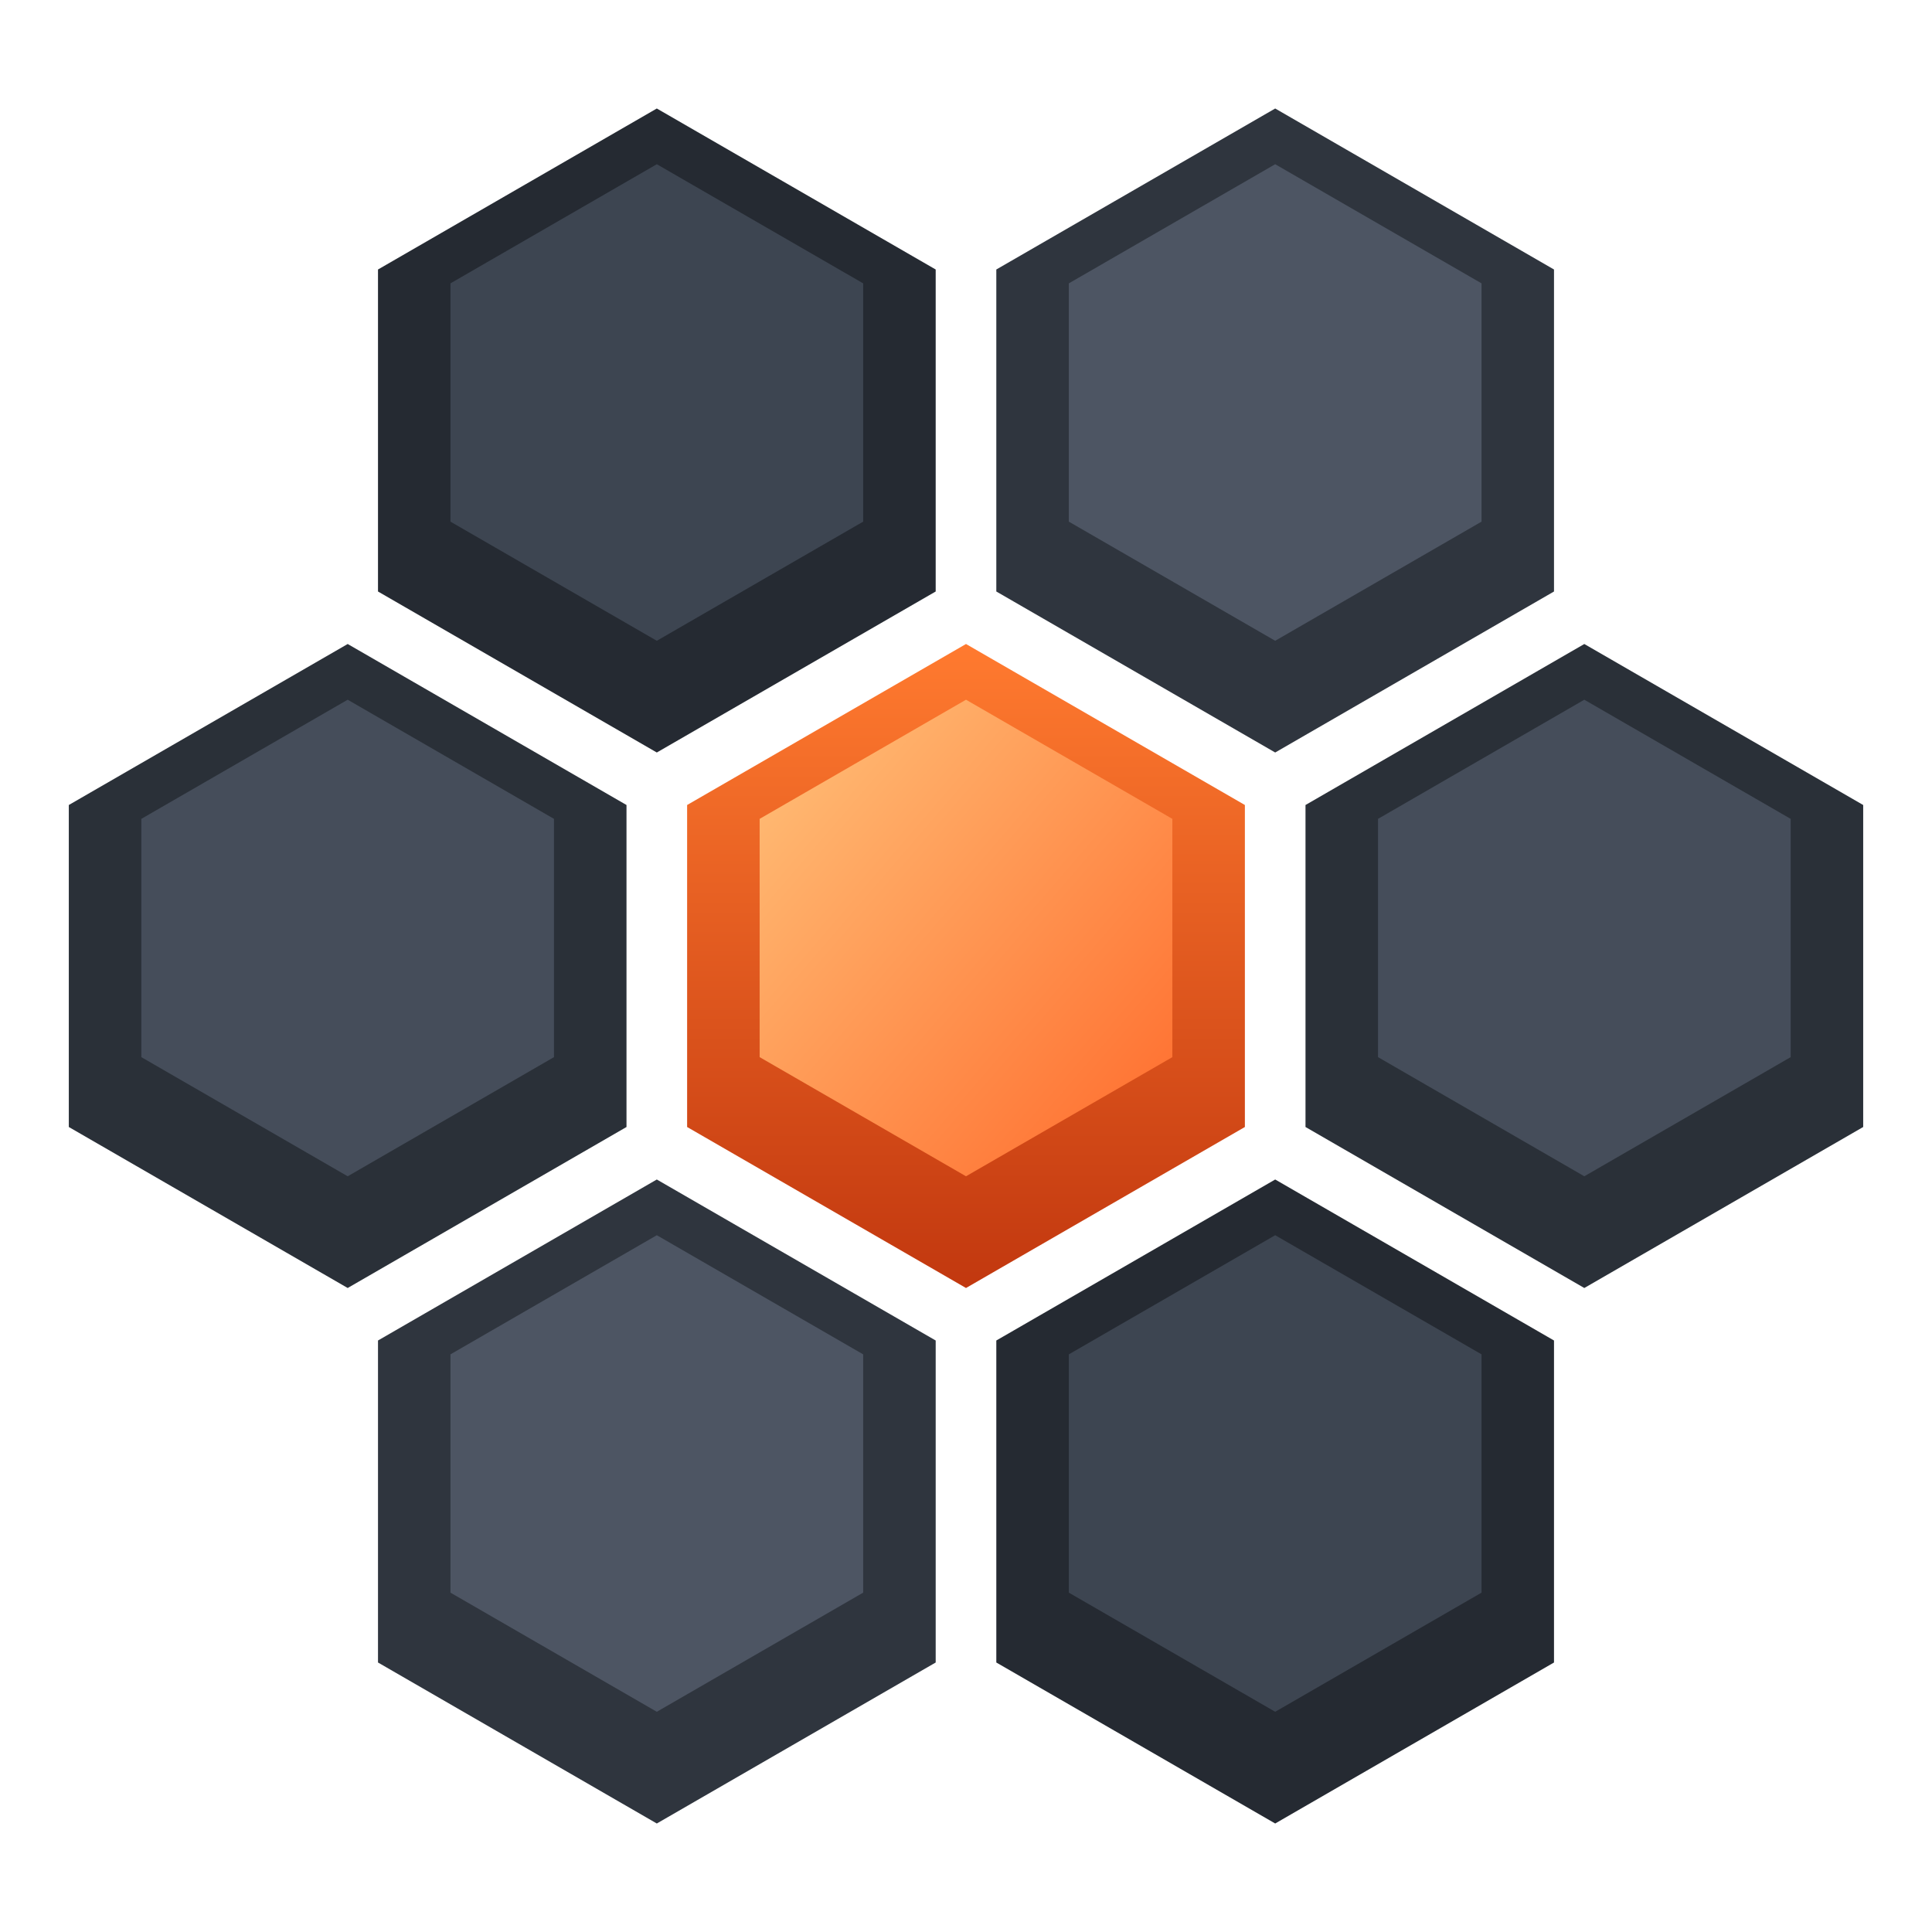
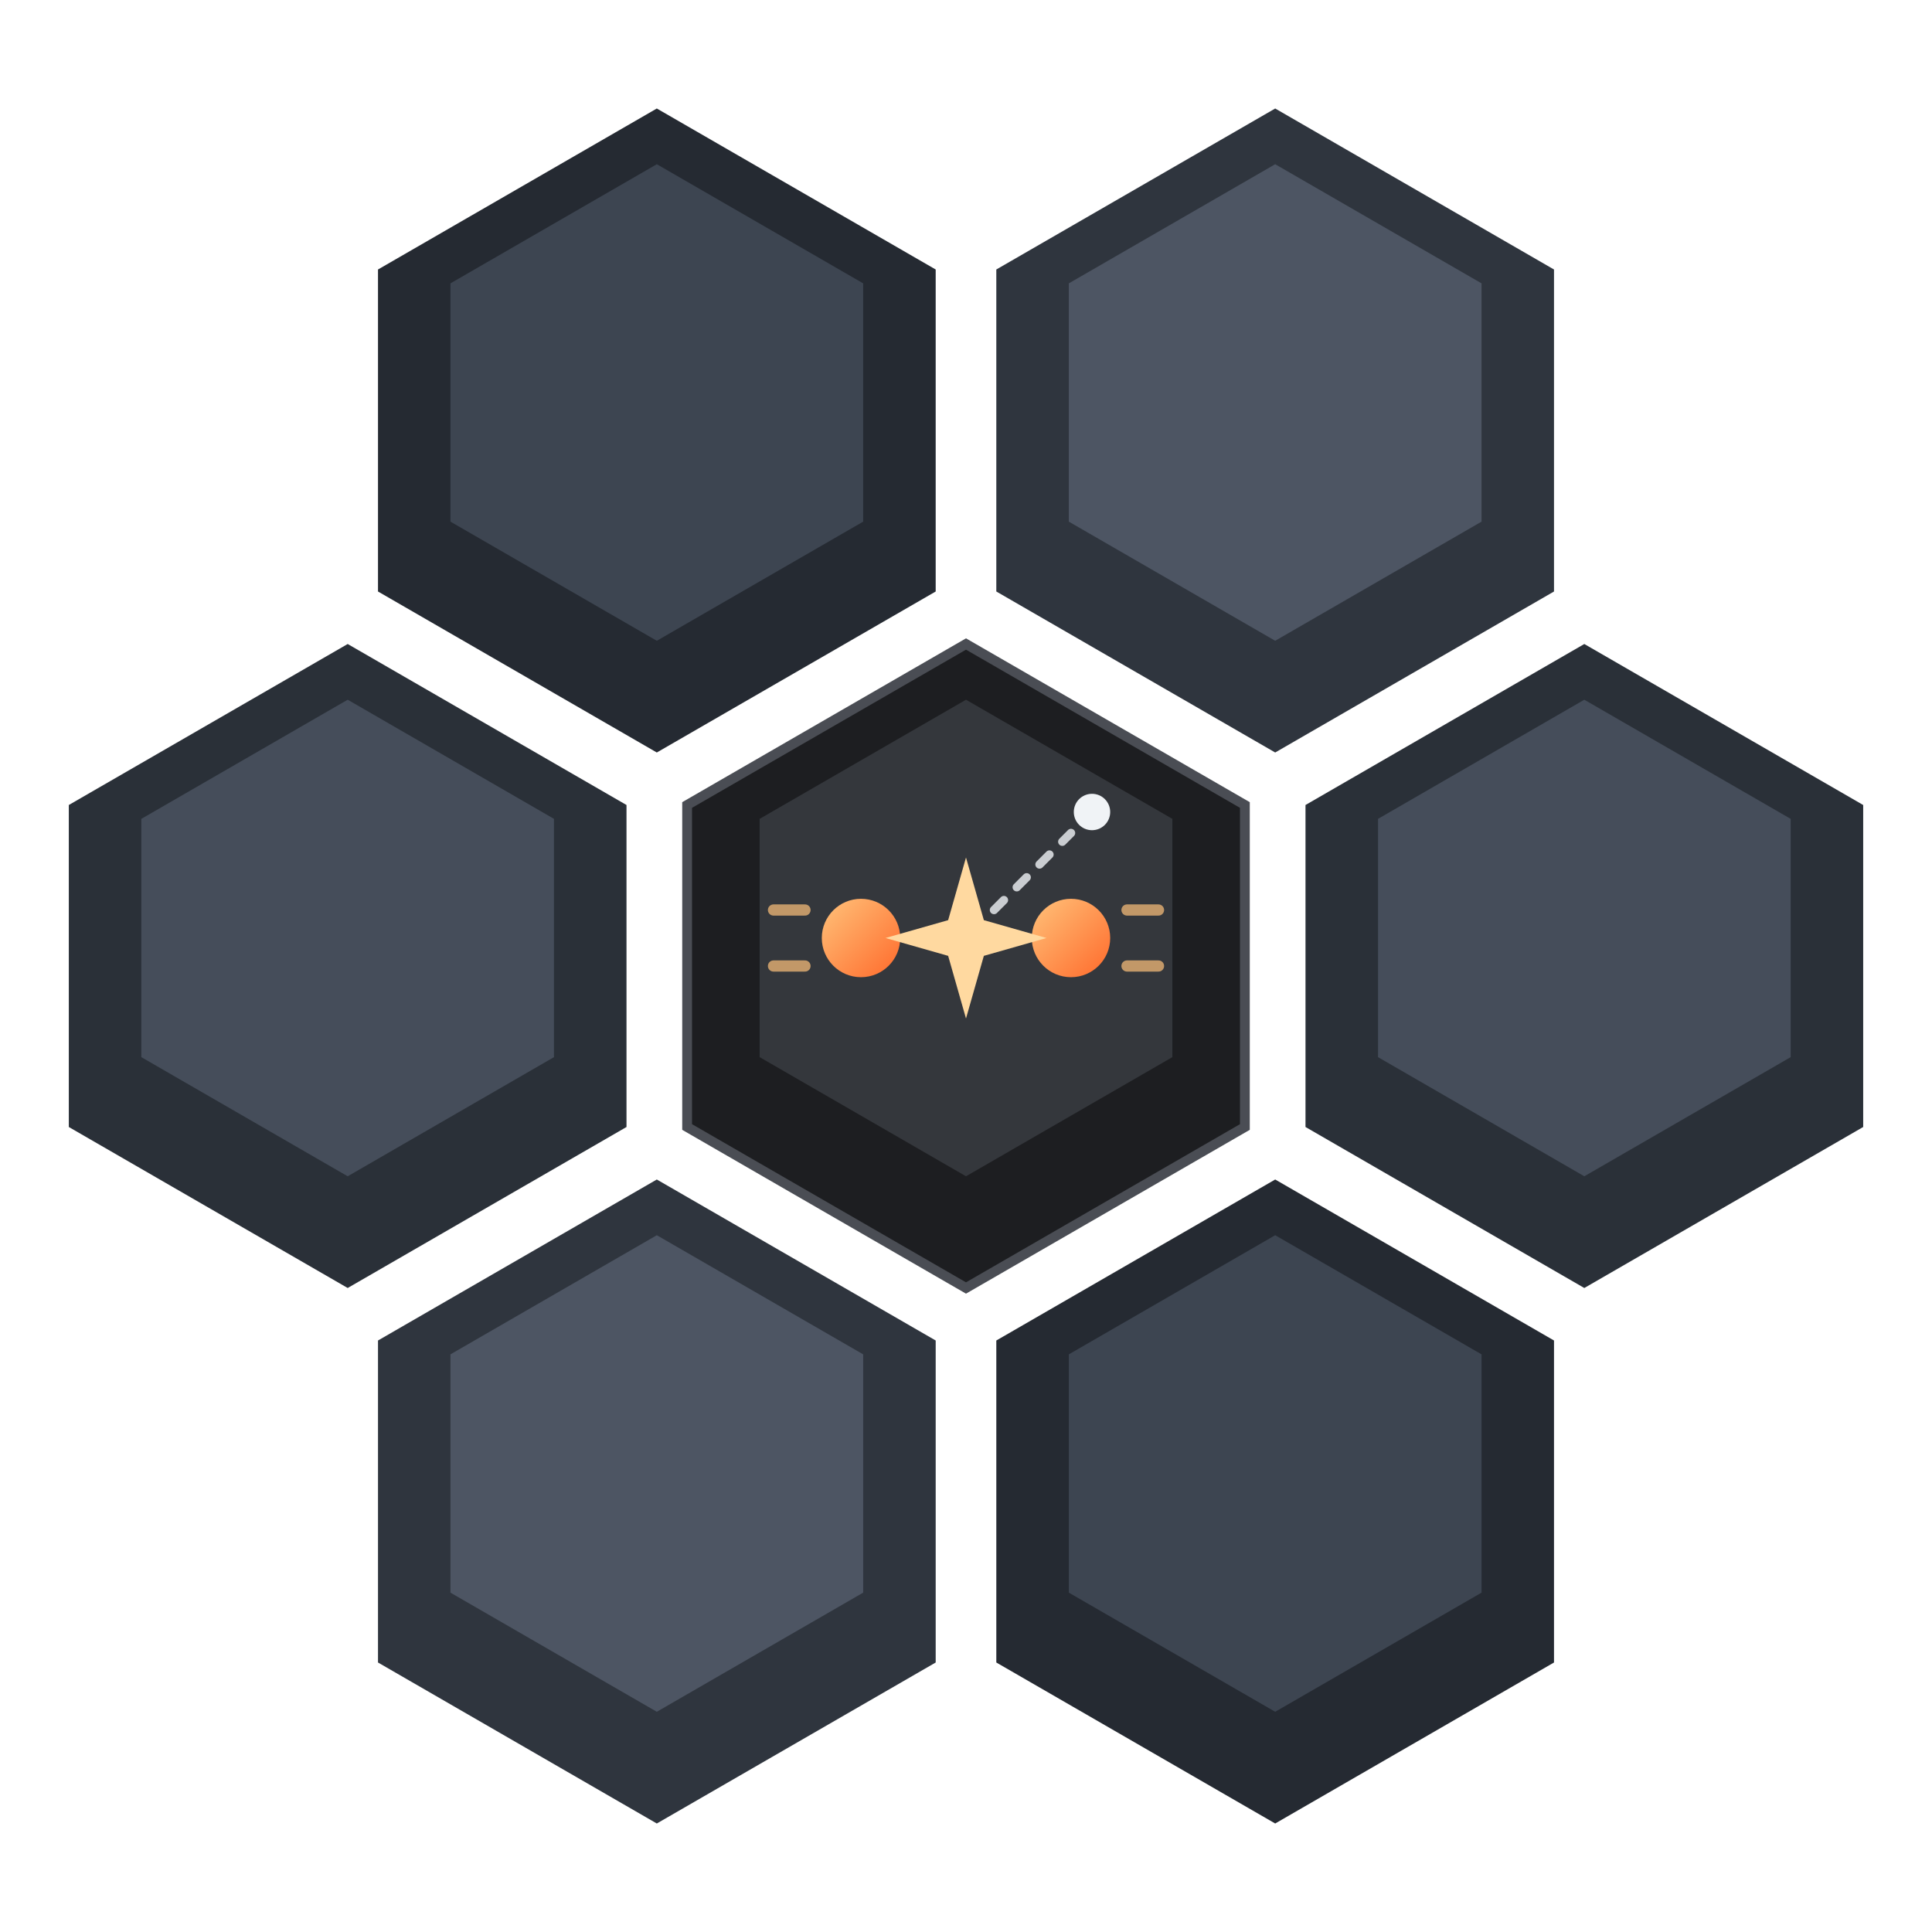
<svg xmlns="http://www.w3.org/2000/svg" viewBox="-10 -10 276 276" width="256" height="256" role="img" aria-label="basalt logo">
  <defs>
    <linearGradient id="hotSide" x1="0" y1="0" x2="0" y2="1">
      <stop offset="0" stop-color="#ff7a2f" />
      <stop offset="1" stop-color="#c2380f" />
    </linearGradient>
    <linearGradient id="hotTop" x1="0" y1="0" x2="1" y2="1">
      <stop offset="0" stop-color="#ffc27a" />
      <stop offset="1" stop-color="#ff6a2b" />
    </linearGradient>
  </defs>
  <g>
-     <polygon points="167.84,151.00 128.00,174.00 88.16,151.00 88.16,105.00 128.00,82.00 167.84,105.00" fill="url(#hotSide)" />
-     <polygon points="157.48,141.02 128.00,158.04 98.52,141.02 98.52,106.98 128.00,89.96 157.48,106.98" fill="url(#hotTop)" />
+     <polygon points="167.84,151.00 128.00,174.00 88.16,151.00 88.16,105.00 128.00,82.00 167.84,105.00" fill="#1d1e21" stroke="#4a4d54" stroke-width="1.4" />
+     <polygon points="157.48,141.02 128.00,158.04 98.52,141.02 98.52,106.98 128.00,89.96 157.48,106.98" fill="#34373c" />
+     <line x1="105.0" y1="120.0" x2="100.5" y2="120.0" stroke="#ffc27a" stroke-width="1.6" stroke-linecap="round" opacity="0.7" />
+     <line x1="105.0" y1="128.0" x2="100.5" y2="128.0" stroke="#ffc27a" stroke-width="1.6" stroke-linecap="round" opacity="0.7" />
+     <circle cx="113.0" cy="124.0" r="5.6" fill="url(#hotTop)" />
+     <line x1="151.0" y1="120.0" x2="155.5" y2="120.0" stroke="#ffc27a" stroke-width="1.6" stroke-linecap="round" opacity="0.7" />
+     <line x1="151.0" y1="128.0" x2="155.5" y2="128.0" stroke="#ffc27a" stroke-width="1.6" stroke-linecap="round" opacity="0.7" />
+     <circle cx="143.0" cy="124.0" r="5.6" fill="url(#hotTop)" />
+     <polygon points="128.00,112.50 130.55,121.45 139.50,124.00 130.55,126.55 128.00,135.50 125.45,126.55 116.50,124.00 125.45,121.45" fill="#ffd9a0" />
+     <line x1="132.0" y1="120.0" x2="143.0" y2="109.0" stroke="#f0f3f6" stroke-width="1.2" stroke-dasharray="2 2.6" stroke-linecap="round" opacity="0.8" />
+     <circle cx="146.0" cy="106.0" r="2.6" fill="#f0f3f6" />
    <polygon points="256.17,151.00 216.33,174.00 176.50,151.00 176.50,105.00 216.33,82.00 256.17,105.00" fill="#2a3038" />
    <polygon points="245.81,141.02 216.33,158.04 186.86,141.02 186.86,106.98 216.33,89.96 245.81,106.98" fill="#454d5a" />
    <polygon points="212.00,227.50 172.17,250.50 132.33,227.50 132.33,181.50 172.17,158.50 212.00,181.50" fill="#252a32" />
    <polygon points="201.65,217.52 172.17,234.54 142.69,217.52 142.69,183.48 172.17,166.46 201.65,183.48" fill="#3d4551" />
    <polygon points="123.67,227.50 83.83,250.50 44.00,227.50 44.00,181.50 83.83,158.50 123.67,181.50" fill="#2f353e" />
    <polygon points="113.31,217.52 83.83,234.54 54.35,217.52 54.35,183.48 83.83,166.46 113.31,183.48" fill="#4d5563" />
    <polygon points="79.50,151.00 39.67,174.00 -0.17,151.00 -0.17,105.00 39.67,82.00 79.50,105.00" fill="#2a3038" />
    <polygon points="69.14,141.02 39.67,158.04 10.19,141.02 10.19,106.98 39.67,89.96 69.14,106.98" fill="#454d5a" />
    <polygon points="123.67,74.50 83.83,97.50 44.00,74.50 44.00,28.50 83.83,5.50 123.67,28.50" fill="#252a32" />
    <polygon points="113.31,64.52 83.83,81.54 54.35,64.52 54.35,30.48 83.83,13.46 113.31,30.48" fill="#3d4551" />
    <polygon points="212.00,74.50 172.17,97.50 132.33,74.50 132.33,28.50 172.17,5.50 212.00,28.50" fill="#2f353e" />
    <polygon points="201.65,64.52 172.17,81.54 142.69,64.52 142.69,30.48 172.17,13.46 201.65,30.48" fill="#4d5563" />
  </g>
</svg>
